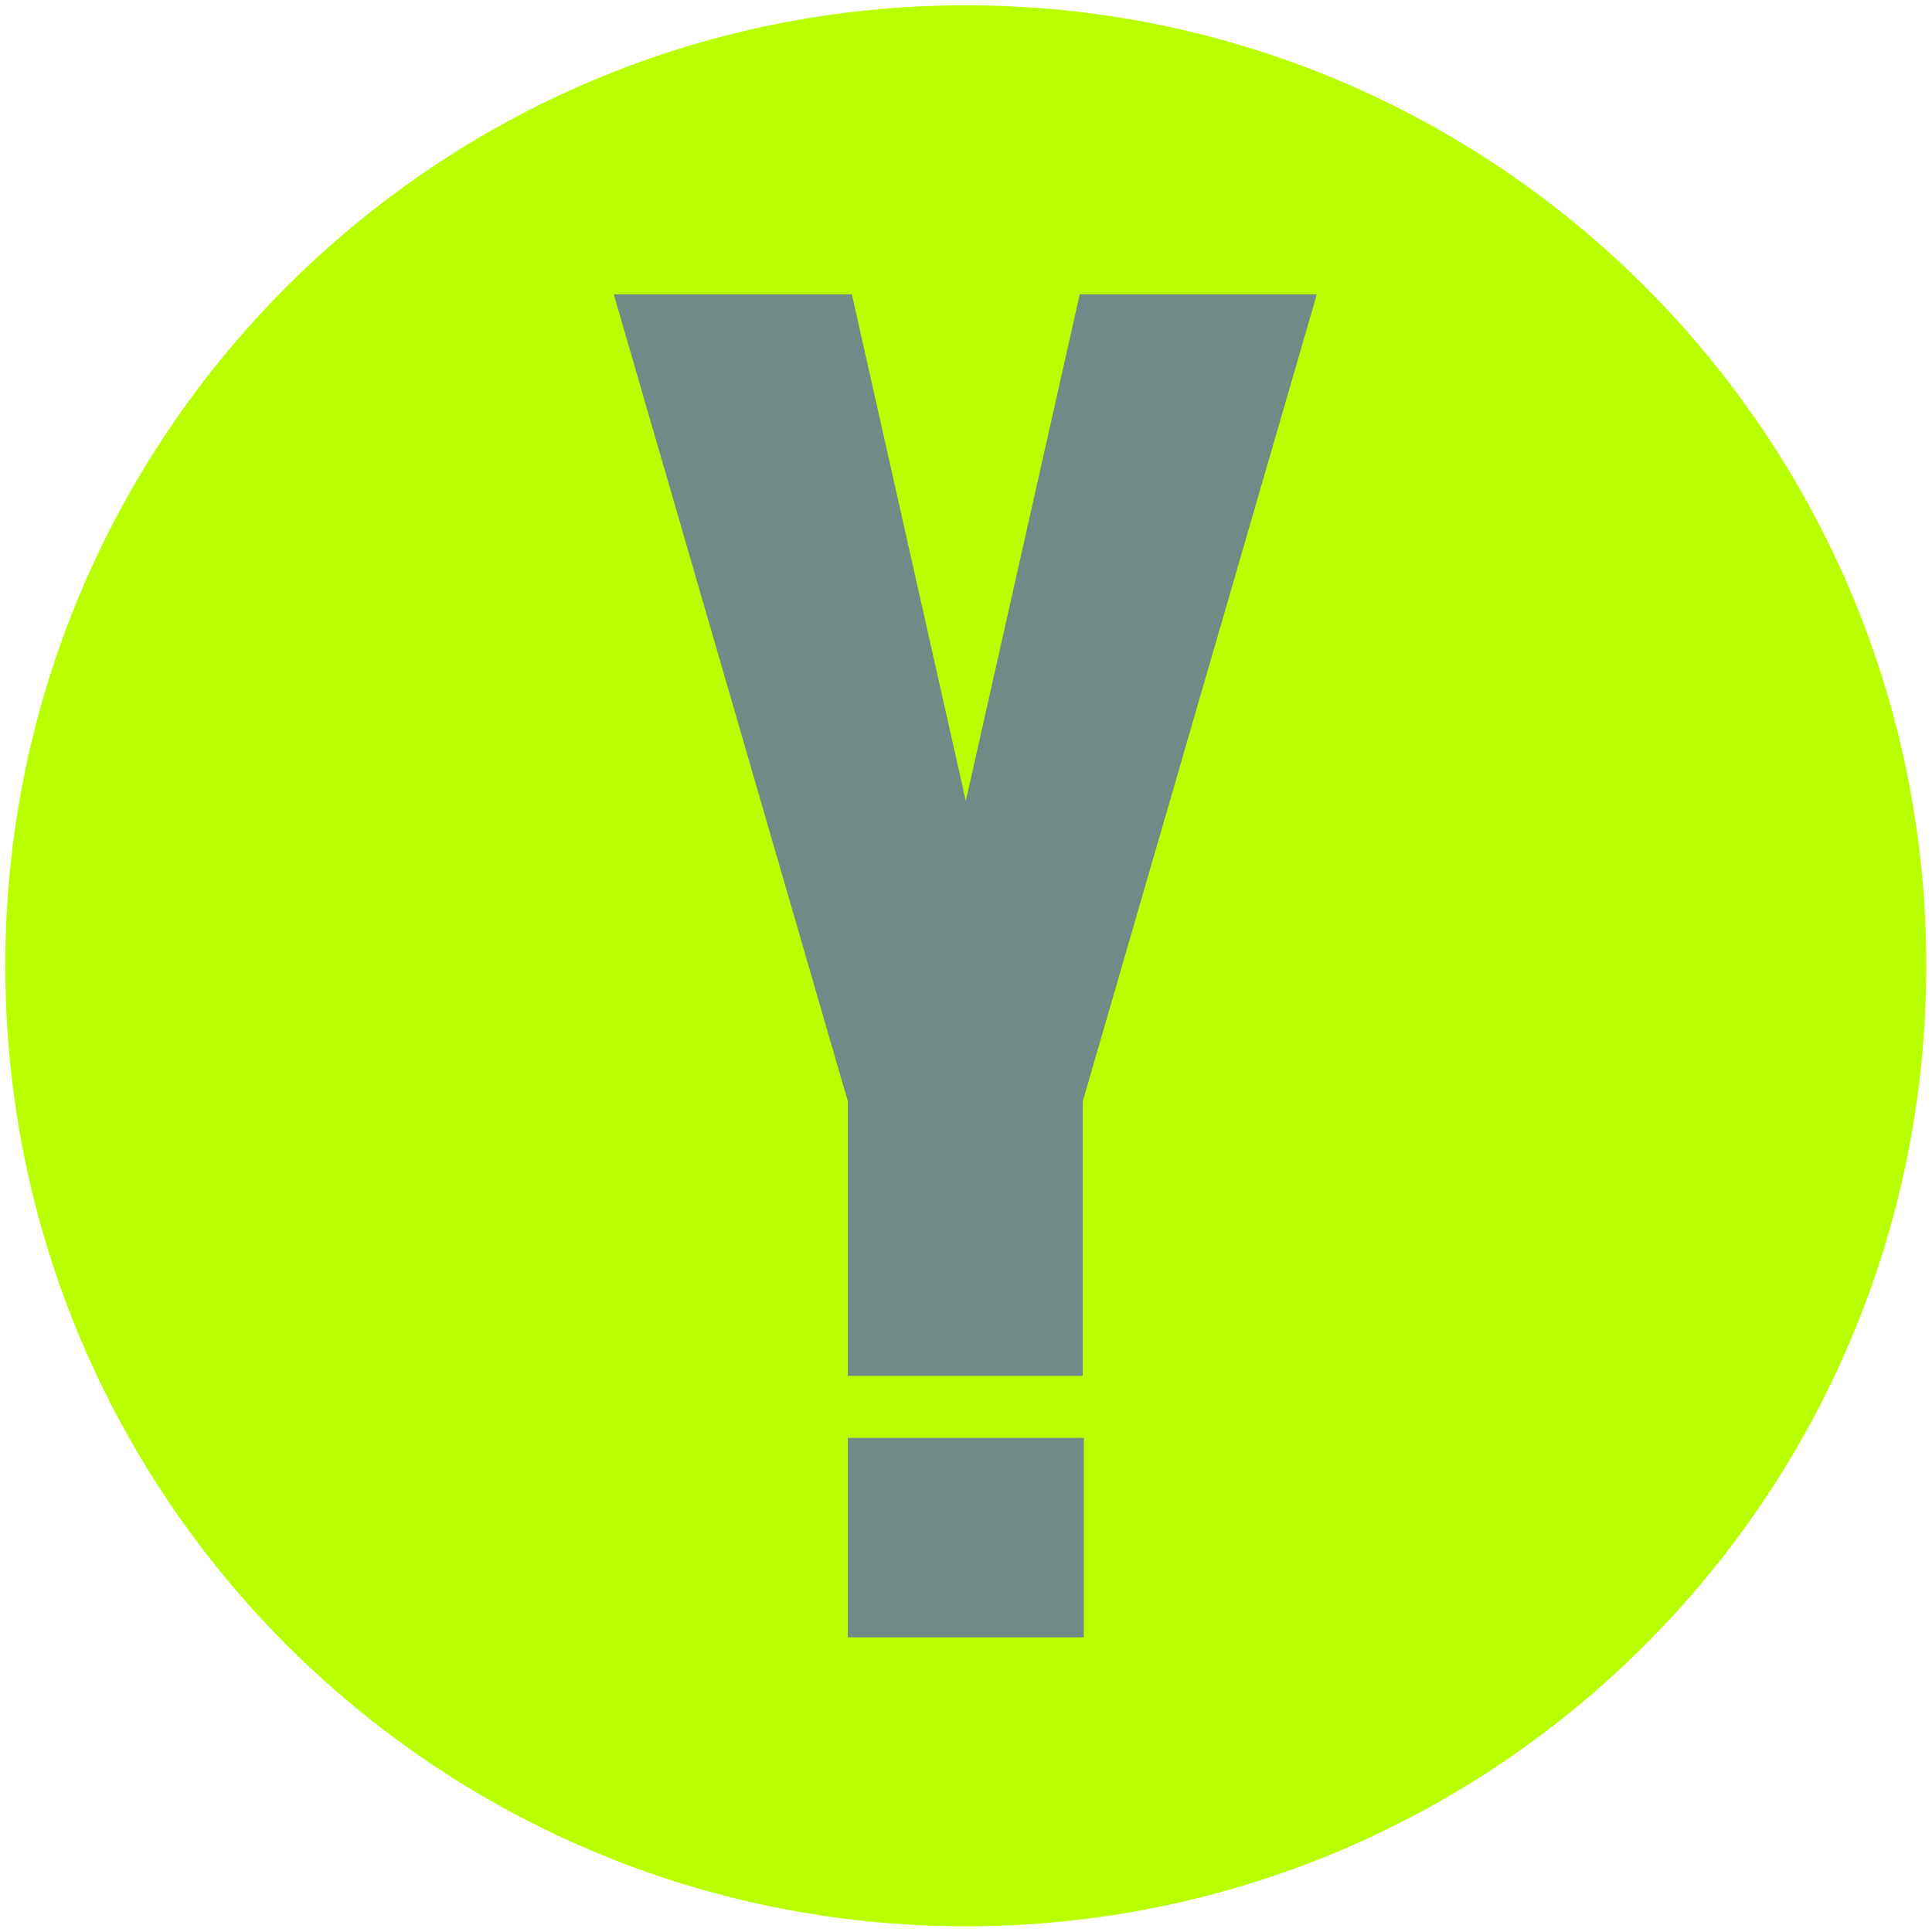
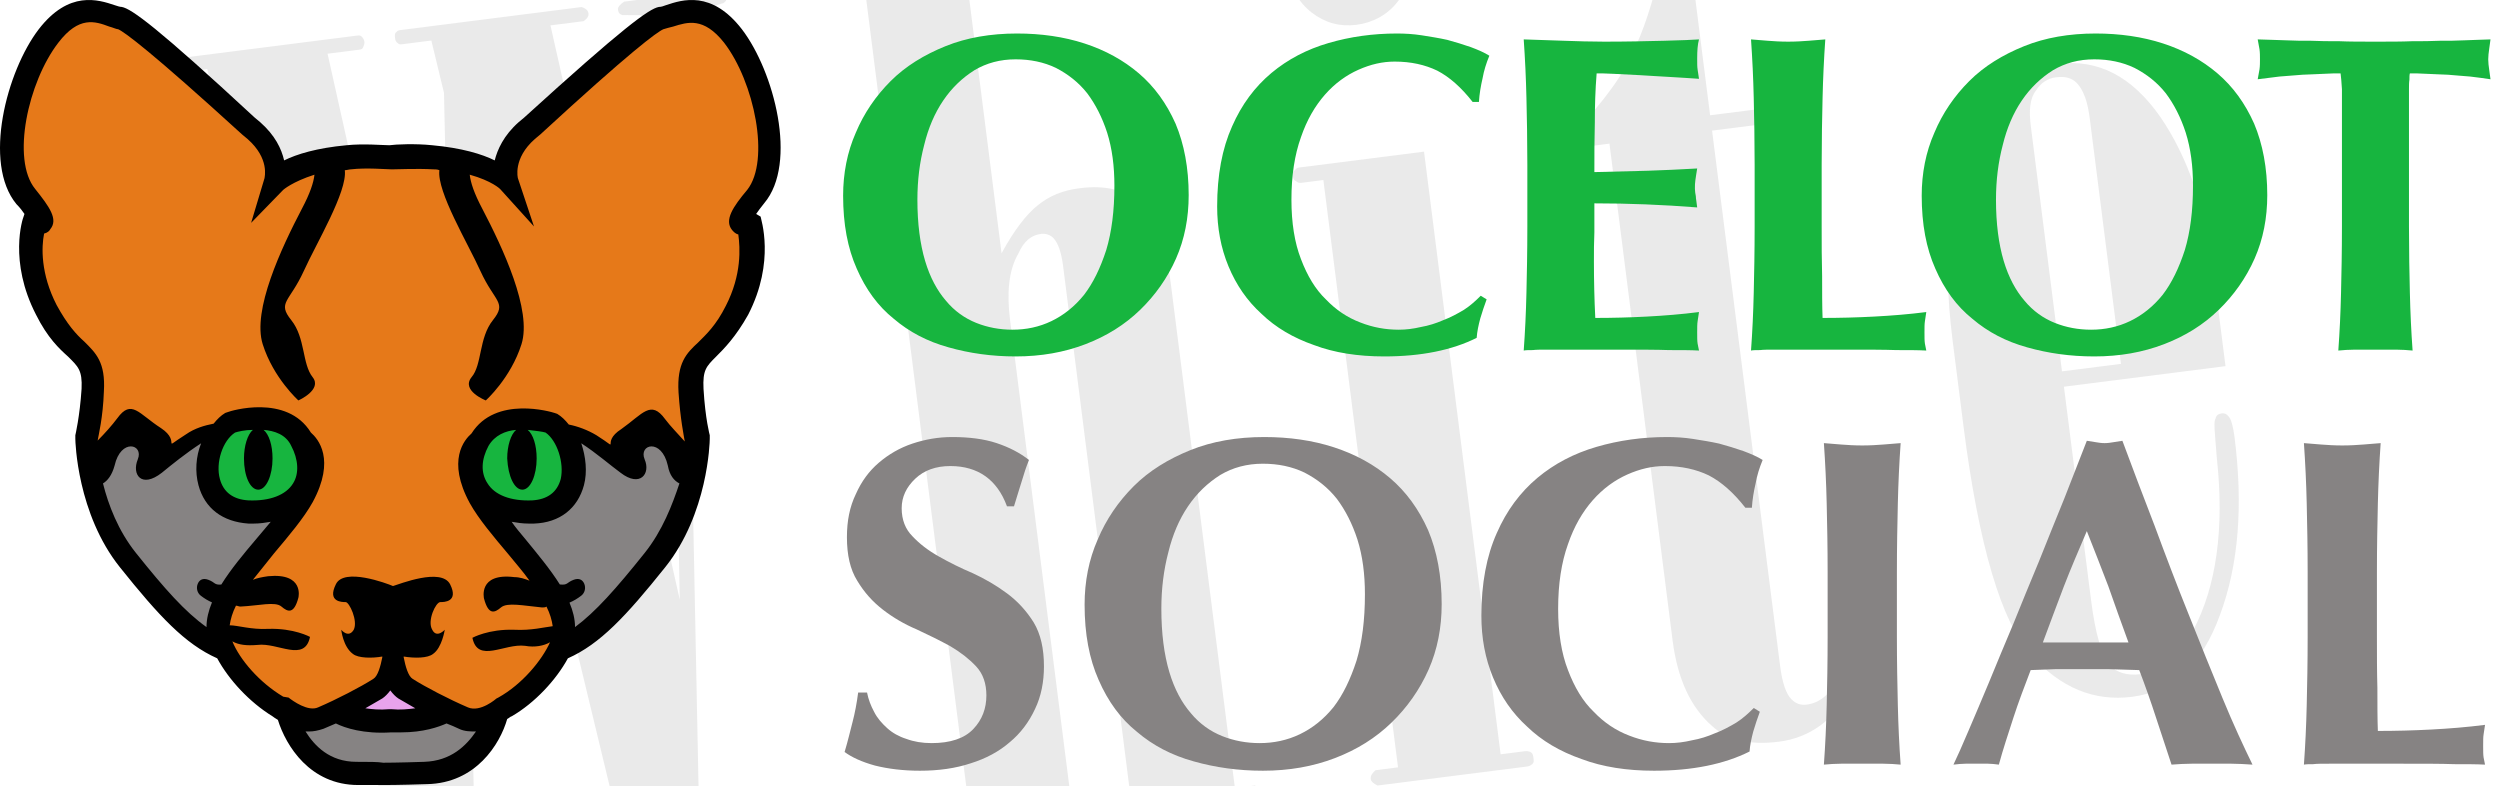
- <svg xmlns="http://www.w3.org/2000/svg" width="100%" height="100%" viewBox="0 0 260 260" version="1.1" xml:space="preserve" style="fill-rule:evenodd;clip-rule:evenodd;stroke-linejoin:round;stroke-miterlimit:2;">
-   <g transform="matrix(1.36926,0,0,1.36926,-11.7457,-11.7457)">
-     <circle cx="103.5" cy="103.5" r="94.4" style="fill:rgb(184,255,0);" />
+ <svg xmlns="http://www.w3.org/2000/svg" width="100%" height="100%" viewBox="0 0 828 260" version="1.1" xml:space="preserve" style="fill-rule:evenodd;clip-rule:evenodd;stroke-linejoin:round;stroke-miterlimit:2;">
+   <g transform="matrix(20.1687,-2.56346,1.16905,9.19781,-4871.51,-1187.23)">
+     <g transform="matrix(19.367,0,0,42.4673,232.904,227.313)">
+       <path d="M0.033,-0.722L0.01,-0.722C0.006,-0.724 0.004,-0.726 0.004,-0.728C0.004,-0.73 0.006,-0.732 0.01,-0.734L0.161,-0.734C0.163,-0.734 0.164,-0.734 0.165,-0.733C0.166,-0.732 0.167,-0.73 0.167,-0.728C0.167,-0.726 0.166,-0.725 0.165,-0.723C0.164,-0.722 0.163,-0.722 0.161,-0.722L0.135,-0.722L0.181,-0.229L0.228,-0.677L0.223,-0.722L0.199,-0.722C0.197,-0.722 0.196,-0.722 0.195,-0.723C0.193,-0.725 0.193,-0.726 0.193,-0.728C0.193,-0.73 0.193,-0.732 0.195,-0.733C0.196,-0.734 0.197,-0.734 0.199,-0.734L0.352,-0.734C0.356,-0.732 0.357,-0.73 0.357,-0.728C0.357,-0.726 0.356,-0.724 0.352,-0.722L0.324,-0.722L0.371,-0.229L0.418,-0.667C0.419,-0.671 0.419,-0.676 0.419,-0.68C0.419,-0.691 0.417,-0.7 0.414,-0.707C0.411,-0.714 0.406,-0.718 0.4,-0.721L0.385,-0.723C0.383,-0.724 0.382,-0.725 0.382,-0.728C0.382,-0.73 0.384,-0.732 0.388,-0.734L0.469,-0.734C0.472,-0.732 0.474,-0.73 0.474,-0.728C0.474,-0.726 0.474,-0.725 0.473,-0.724C0.472,-0.723 0.471,-0.722 0.469,-0.722C0.46,-0.721 0.453,-0.716 0.446,-0.707C0.437,-0.695 0.432,-0.68 0.43,-0.662L0.365,-0.054C0.361,-0.025 0.359,-0.009 0.356,-0.004C0.354,-0.001 0.351,-0 0.347,-0L0.312,-0C0.307,-0 0.303,-0.002 0.301,-0.006L0.295,-0.06L0.233,-0.62L0.175,-0.054C0.172,-0.023 0.169,-0.007 0.168,-0.005C0.166,-0.002 0.162,-0 0.156,-0L0.121,-0C0.117,-0 0.114,-0.001 0.112,-0.004C0.111,-0.006 0.109,-0.021 0.106,-0.048L0.033,-0.722Z" style="fill:rgb(204,204,204);fill-opacity:0.4;fill-rule:nonzero;" />
+     </g>
+     <g transform="matrix(19.367,0,0,42.4673,243.638,227.313)">
+       <path d="M0.122,-0.734L0.122,-0.484C0.135,-0.502 0.147,-0.514 0.157,-0.52C0.168,-0.527 0.18,-0.53 0.194,-0.53C0.216,-0.53 0.231,-0.524 0.24,-0.513C0.253,-0.497 0.26,-0.473 0.26,-0.441L0.26,-0.013L0.277,-0.013C0.281,-0.01 0.282,-0.008 0.282,-0.006C0.282,-0.004 0.281,-0.002 0.277,-0L0.161,-0C0.158,-0.002 0.157,-0.004 0.157,-0.006C0.157,-0.009 0.158,-0.011 0.161,-0.013L0.172,-0.013L0.172,-0.467C0.172,-0.479 0.17,-0.487 0.167,-0.491C0.165,-0.494 0.161,-0.496 0.157,-0.496C0.149,-0.496 0.142,-0.492 0.136,-0.482C0.126,-0.469 0.122,-0.45 0.122,-0.427L0.122,-0.013L0.135,-0.013C0.138,-0.01 0.14,-0.008 0.14,-0.006C0.14,-0.004 0.138,-0.002 0.135,-0L0.014,-0L0.012,-0.001L0.01,-0.006C0.01,-0.009 0.012,-0.011 0.014,-0.013L0.036,-0.013L0.036,-0.722L0.014,-0.722C0.011,-0.724 0.009,-0.726 0.009,-0.728C0.009,-0.73 0.011,-0.732 0.014,-0.734L0.122,-0.734Z" style="fill:rgb(204,204,204);fill-opacity:0.4;fill-rule:nonzero;" />
+     </g>
+     <g transform="matrix(19.367,0,0,42.4673,250.732,227.313)">
+       <path d="M0.025,-0.689C0.025,-0.703 0.03,-0.715 0.04,-0.725C0.05,-0.735 0.062,-0.74 0.076,-0.74C0.09,-0.74 0.103,-0.735 0.113,-0.725C0.123,-0.715 0.128,-0.703 0.128,-0.689C0.128,-0.675 0.123,-0.662 0.113,-0.652C0.103,-0.642 0.09,-0.637 0.076,-0.637C0.062,-0.637 0.05,-0.642 0.04,-0.652C0.03,-0.662 0.025,-0.675 0.025,-0.689ZM0.032,-0.511L0.013,-0.511C0.011,-0.511 0.01,-0.512 0.009,-0.513C0.007,-0.514 0.007,-0.516 0.007,-0.518C0.007,-0.52 0.007,-0.521 0.009,-0.522C0.01,-0.523 0.011,-0.524 0.013,-0.524L0.119,-0.524L0.119,-0.013L0.14,-0.013C0.142,-0.013 0.144,-0.012 0.145,-0.011C0.146,-0.01 0.146,-0.008 0.146,-0.006C0.146,-0.004 0.146,-0.003 0.145,-0.002C0.144,-0.001 0.142,-0 0.14,-0L0.013,-0C0.01,-0.002 0.008,-0.004 0.008,-0.006C0.008,-0.009 0.01,-0.011 0.013,-0.013L0.032,-0.013L0.032,-0.511Z" style="fill:rgb(204,204,204);fill-opacity:0.4;fill-rule:nonzero;" />
+     </g>
+     <g transform="matrix(19.367,0,0,42.4673,255.217,227.313)">
+       <path d="M0.043,-0.511L0.021,-0.511C0.018,-0.511 0.015,-0.512 0.014,-0.513C0.012,-0.514 0.011,-0.516 0.011,-0.518C0.011,-0.52 0.013,-0.523 0.016,-0.525C0.043,-0.547 0.063,-0.568 0.075,-0.589C0.088,-0.61 0.098,-0.634 0.108,-0.662C0.115,-0.682 0.118,-0.696 0.119,-0.704L0.12,-0.727C0.121,-0.728 0.122,-0.729 0.124,-0.729C0.126,-0.729 0.128,-0.729 0.129,-0.728C0.13,-0.727 0.13,-0.725 0.13,-0.724L0.13,-0.524L0.203,-0.524C0.206,-0.524 0.208,-0.523 0.209,-0.522C0.211,-0.521 0.211,-0.519 0.211,-0.518C0.211,-0.516 0.211,-0.514 0.209,-0.513C0.208,-0.512 0.206,-0.511 0.203,-0.511L0.13,-0.511L0.13,-0.057C0.13,-0.043 0.132,-0.033 0.136,-0.028C0.139,-0.024 0.143,-0.022 0.148,-0.022C0.159,-0.022 0.169,-0.028 0.177,-0.041C0.19,-0.06 0.196,-0.089 0.196,-0.128L0.196,-0.199C0.196,-0.204 0.197,-0.207 0.199,-0.21C0.201,-0.212 0.202,-0.212 0.204,-0.212C0.206,-0.212 0.208,-0.212 0.209,-0.21C0.211,-0.207 0.212,-0.204 0.212,-0.199L0.212,-0.145C0.212,-0.09 0.203,-0.051 0.186,-0.028C0.168,-0.006 0.147,0.006 0.121,0.006C0.096,0.006 0.078,-0.001 0.067,-0.014C0.051,-0.032 0.043,-0.057 0.043,-0.09L0.043,-0.511Z" style="fill:rgb(204,204,204);fill-opacity:0.4;fill-rule:nonzero;" />
+     </g>
+     <g transform="matrix(19.367,0,0,42.4673,260.939,227.313)">
+       <path d="M0.101,-0.26L0.101,-0.079C0.101,-0.05 0.104,-0.032 0.11,-0.022C0.115,-0.016 0.123,-0.012 0.134,-0.012C0.153,-0.012 0.169,-0.022 0.183,-0.043C0.207,-0.077 0.22,-0.125 0.221,-0.184C0.222,-0.204 0.222,-0.215 0.224,-0.217C0.225,-0.22 0.227,-0.221 0.23,-0.221C0.232,-0.221 0.234,-0.22 0.235,-0.218C0.237,-0.216 0.238,-0.209 0.238,-0.2C0.238,-0.142 0.228,-0.093 0.207,-0.053C0.187,-0.014 0.16,0.006 0.125,0.006C0.093,0.006 0.066,-0.009 0.045,-0.04C0.024,-0.07 0.013,-0.136 0.013,-0.238L0.013,-0.31C0.013,-0.387 0.028,-0.446 0.056,-0.487C0.077,-0.515 0.101,-0.53 0.13,-0.53C0.165,-0.53 0.191,-0.511 0.21,-0.475C0.229,-0.438 0.238,-0.393 0.238,-0.34L0.238,-0.26L0.101,-0.26ZM0.151,-0.273L0.151,-0.481C0.151,-0.495 0.149,-0.505 0.144,-0.512C0.14,-0.517 0.135,-0.519 0.127,-0.519C0.12,-0.519 0.114,-0.516 0.109,-0.51C0.103,-0.504 0.101,-0.494 0.101,-0.481L0.101,-0.273L0.151,-0.273Z" style="fill:rgb(204,204,204);fill-opacity:0.4;fill-rule:nonzero;" />
+     </g>
+   </g>
+   <g transform="matrix(2.95533,0,0,2.95533,-18.4944,-17.8011)">
+     <path d="M50.078,80.683C50.078,83.106 55.132,85.274 56.169,85.541C57.205,85.809 56.888,86.99 59.656,86.414C62.423,85.837 65.412,83.181 68.261,79.517C71.11,75.853 69.025,73.224 66.9,70.435C64.775,67.646 60.169,64.412 59.656,58.155C59.252,53.234 63.3,53.047 64.996,52.876C66.693,52.705 69.497,54.85 70.654,54.602C71.76,54.366 76.418,58.834 76.929,57.234C76.642,55.298 77.838,54.264 79.448,54.2C81.057,54.136 81.623,56.773 82.356,58.155C83.259,59.861 83.998,58.66 84.146,57.229C84.538,53.415 83.26,49.493 83.911,46.972C84.277,45.555 85.282,45.386 86.792,43.731C90.77,39.372 90.818,32.915 89.923,29.827C90.954,28.574 92.317,28.571 92.521,21.538C92.726,14.505 87.451,8.531 86.038,7.721C84.624,6.91 80.605,7.633 79.555,8.51C78.506,9.387 66.486,19.391 64.996,21.1C63.507,22.81 62.752,23.616 63.556,27.206C60.728,24.559 56.073,22.692 50.078,23.64C44.083,22.692 39.427,24.559 36.6,27.206C37.403,23.616 36.649,22.81 35.159,21.1C33.669,19.391 21.65,9.387 20.6,8.51C19.551,7.633 15.532,6.91 14.118,7.721C12.704,8.531 7.43,14.505 7.634,21.538C7.838,28.571 9.201,28.574 10.233,29.827C9.337,32.915 9.385,39.372 13.363,43.731C14.874,45.386 15.878,45.555 16.245,46.972C16.896,49.493 15.617,53.415 16.01,57.229C16.157,58.66 16.896,59.861 17.8,58.155C18.532,56.773 19.099,54.136 20.708,54.2C22.317,54.264 23.514,55.298 23.227,57.234C23.737,58.834 28.396,54.366 29.502,54.602C30.659,54.85 33.462,52.705 35.159,52.876C36.856,53.047 40.904,53.234 40.5,58.155C39.987,64.412 35.381,67.646 33.256,70.435C31.13,73.224 29.046,75.853 31.894,79.517C34.743,83.181 37.732,85.837 40.5,86.414C43.268,86.99 42.951,85.809 43.987,85.541C45.023,85.274 50.078,83.106 50.078,80.683C50.078,78.259 50.078,78.259 50.078,80.683Z" style="fill:rgb(230,121,25);" />
+     <path d="M50,86.57C52.004,86.57 56.013,85.541 56.013,85.541C57.049,85.809 56.732,86.99 59.5,86.414C59.5,86.414 60.917,86.187 61.043,87.1C61.17,88.013 60.255,90.034 57.757,91.5C55.258,92.966 52.642,92.872 50,92.901C47.358,92.872 44.742,92.966 42.243,91.5C39.745,90.034 38.83,88.013 38.957,87.1C39.083,86.187 40.5,86.414 40.5,86.414C43.268,86.99 42.951,85.809 43.987,85.541C43.987,85.541 47.996,86.57 50,86.57Z" style="fill:rgb(134,131,131);" />
+     <path d="M43.987,85.541C45.023,85.274 50.078,83.106 50.078,80.683C50.078,78.259 50.078,78.259 50.078,80.683C50.078,83.106 55.132,85.274 56.169,85.541" style="fill:rgb(214,183,14);" />
+     <g transform="matrix(-1,0,0,1,100.127,0)">
+       <path d="M68.261,79.517C71.11,75.853 69.025,73.224 66.9,70.435C64.775,67.646 60.169,64.412 59.656,58.155C59.252,53.234 63.3,53.047 64.996,52.876C66.693,52.705 69.497,54.85 70.654,54.602C71.76,54.366 76.418,58.834 76.929,57.234C76.642,55.298 77.838,54.264 79.448,54.2C81.057,54.136 81.653,56.677 82.356,58.155C84.324,62.293 81.847,65.747 79.773,68.892C77.424,72.452 68.261,79.517 68.261,79.517Z" style="fill:rgb(134,131,131);" />
+     </g>
+     <path d="M68.261,79.517C71.11,75.853 69.025,73.224 66.9,70.435C64.775,67.646 60.169,64.412 59.656,58.155C59.252,53.234 63.3,53.047 64.996,52.876C66.693,52.705 69.497,54.85 70.654,54.602C71.76,54.366 76.418,58.834 76.929,57.234C76.642,55.298 77.838,54.264 79.448,54.2C81.057,54.136 81.653,56.677 82.356,58.155C84.324,62.293 81.847,65.747 79.773,68.892C77.424,72.452 68.261,79.517 68.261,79.517Z" style="fill:rgb(134,131,131);" />
+     <path d="M43.987,85.541C45.023,85.274 50.078,83.106 50.078,80.683C50.078,78.259 50.078,78.259 50.078,80.683C50.078,83.106 55.132,85.274 56.169,85.541C56.169,85.541 52.03,86.57 50,86.57C47.996,86.57 43.987,85.541 43.987,85.541Z" style="fill:rgb(232,163,236);" />
    <g>
-       <g>
-         <path d="M138,37.5L115,116.8L115,143.8L91.9,143.8L91.9,116.8L68.9,37.5L92.3,37.5L103.5,87.3L114.7,37.5L138,37.5Z" style="fill:rgb(110,139,135);fill-rule:nonzero;" />
+       <g transform="matrix(-1,0,0,1,100.127,0)">
+         <path d="M60.195,60.954C59.927,60.092 59.738,59.163 59.656,58.155C59.252,53.234 63.3,53.047 64.996,52.876C66.693,52.705 69.497,54.85 70.654,54.602C70.654,54.602 69.967,56.613 70.404,58.155C70.842,59.696 70.041,63.351 65.402,63.351C60.762,63.351 60.195,60.954 60.195,60.954Z" style="fill:rgb(23,181,63);" />
      </g>
-       <g>
-         <rect x="91.9" y="149.9" width="23.2" height="19.6" style="fill:rgb(110,139,135);fill-rule:nonzero;" />
-       </g>
+       <path d="M60.195,60.954C59.927,60.092 59.738,59.163 59.656,58.155C59.252,53.234 63.3,53.047 64.996,52.876C66.693,52.705 69.497,54.85 70.654,54.602C70.654,54.602 69.967,56.613 70.404,58.155C70.842,59.696 70.041,63.351 65.402,63.351C60.762,63.351 60.195,60.954 60.195,60.954Z" style="fill:rgb(23,181,63);" />
+     </g>
+   </g>
+   <g transform="matrix(2.95533,0,0,2.95533,-92.3776,-41.0148)">
+     <path d="M114.4,17.155C111,12.755 107.7,13.855 105.9,14.455C105.6,14.555 105.4,14.655 105.1,14.655C104,14.855 101.1,16.955 90,27.055L89.4,27.555C87.7,29.055 87,30.655 86.7,31.855C85.3,31.155 83,30.455 79.7,30.155C77.8,29.955 75.6,30.055 74.9,30.155C74.2,30.155 72,29.955 70.1,30.155C66.8,30.455 64.5,31.155 63.1,31.855C62.8,30.555 62.1,29.055 60.4,27.555L59.8,27.055C48.9,16.955 46,14.855 44.9,14.655C44.7,14.655 44.4,14.555 44.1,14.455C42.3,13.855 39,12.755 35.6,17.155C32,21.855 29.3,32.155 33.1,36.755C33.5,37.155 33.8,37.555 34,37.855L33.9,38.155C33.8,38.355 32.2,43.155 35.3,49.155C36.6,51.755 37.9,52.955 38.9,53.855C40,54.955 40.5,55.355 40.4,57.455C40.2,60.555 39.7,62.655 39.7,62.655L39.7,63.055C39.7,63.355 39.9,71.455 44.7,77.455C49.1,82.955 52,86.055 55.6,87.655C56.9,90.055 59.2,92.555 61.8,94.155C61.9,94.255 62.1,94.355 62.4,94.555C63.3,97.455 66,101.855 71.4,101.855L74.4,101.855C74.4,101.855 76.1,101.855 79.1,101.755C84.6,101.655 87.3,97.255 88.1,94.455C88.3,94.355 88.5,94.155 88.6,94.155C91.2,92.655 93.6,90.055 94.9,87.655C98.5,86.055 101.4,82.955 105.8,77.455C110.6,71.455 110.8,63.455 110.8,63.055L110.8,62.655C110.8,62.655 110.3,60.855 110.1,57.455C110,55.355 110.4,54.955 111.5,53.855C112.4,52.955 113.7,51.655 115.1,49.155C118.2,43.155 116.5,38.355 116.5,38.155L116,37.855C116.2,37.555 116.5,37.155 116.9,36.655C120.7,32.155 118,21.855 114.4,17.155ZM78.8,99.255C75.9,99.355 74.2,99.355 74.2,99.355C73.6,99.255 72.6,99.255 71.2,99.255C68.2,99.255 66.5,97.455 65.5,95.855L65.9,95.855C66.4,95.855 66.9,95.755 67.5,95.555C68,95.355 68.4,95.155 68.9,94.955C69.9,95.455 72,96.155 75.1,95.955L76.2,95.955C78.7,95.955 80.4,95.355 81.3,94.955C81.8,95.155 82.3,95.355 82.7,95.555C83.3,95.855 84,95.855 84.6,95.855C83.5,97.455 81.8,99.155 78.8,99.255ZM75,91.255C75.3,91.655 75.6,91.955 75.9,92.155C76.4,92.455 77.1,92.855 77.8,93.255C77,93.355 76.1,93.455 75.1,93.355L74.9,93.355C73.8,93.455 72.9,93.355 72.2,93.255C72.9,92.855 73.6,92.455 74.1,92.155C74.4,91.955 74.7,91.655 75,91.255ZM115,35.155C113.4,37.055 112.4,38.555 113.3,39.655C113.4,39.755 113.6,40.055 114,40.155C114.2,41.655 114.4,44.655 112.6,48.155C111.5,50.355 110.4,51.355 109.5,52.255C108.2,53.455 107.1,54.555 107.3,57.855C107.5,60.855 107.9,62.755 108,63.355C107.2,62.455 106.4,61.655 105.8,60.855C104.2,58.655 103.3,60.255 100.9,61.955C98.4,63.555 101.1,64.555 98.1,62.655C97.1,62.055 96,61.655 95,61.455C94.6,60.955 94.2,60.555 93.7,60.255L93.4,60.155C93.1,60.055 86.8,58.155 84.1,62.455C83.3,63.155 81.3,65.455 83.9,70.255C84.9,72.055 86.6,74.055 88.2,75.955C89,76.955 89.9,77.955 90.6,78.955C90.1,78.755 89.5,78.555 88.9,78.555C84.8,78.055 85.5,80.955 85.5,80.955C86,82.855 86.7,82.555 87.4,81.955C88.1,81.355 89.9,81.755 92,81.955C92.2,81.955 92.4,81.955 92.5,81.855C92.9,82.655 93.1,83.355 93.2,84.055C92.3,84.155 90.8,84.555 88.9,84.455C86,84.355 84.2,85.355 84.2,85.355C84.8,88.255 87.8,85.955 90.1,86.255C91.2,86.455 92.2,86.255 92.9,85.855C92,87.855 89.8,90.555 87.1,92.055L86.9,92.155C86.9,92.155 85.1,93.755 83.7,93.155C81.6,92.255 78.9,90.855 77.5,89.955C77,89.655 76.7,88.555 76.5,87.555L76.5,87.455C77.7,87.655 79.2,87.655 79.8,87.155C80.8,86.455 81.1,84.455 81.1,84.455C81.1,84.455 80.2,85.455 79.7,84.455C79.1,83.455 80.1,81.355 80.6,81.355C81,81.355 82.7,81.355 81.7,79.355C80.7,77.455 76,79.355 75.3,79.555C74.6,79.255 69.8,77.455 68.9,79.355C67.9,81.355 69.6,81.355 70,81.355C70.4,81.355 71.4,83.455 70.9,84.455C70.3,85.455 69.5,84.455 69.5,84.455C69.5,84.455 69.7,86.355 70.8,87.155C71.4,87.655 73,87.655 74.1,87.455L74.1,87.555C73.9,88.555 73.6,89.655 73.1,89.955C71.7,90.855 69,92.255 66.9,93.155C65.8,93.655 64.1,92.455 63.6,92.055L63,91.955C60.3,90.355 58.1,87.755 57.3,85.755C58,86.155 58.9,86.255 60.1,86.155C62.4,85.855 65.4,88.155 66,85.255C66,85.255 64.2,84.255 61.3,84.355C59.4,84.455 57.9,83.955 57,83.955C57.1,83.255 57.3,82.555 57.7,81.755C57.9,81.755 58,81.855 58.2,81.855C60.3,81.755 62.1,81.255 62.8,81.855C63.5,82.455 64.2,82.755 64.7,80.855C64.7,80.855 65.4,78.055 61.3,78.455C60.6,78.555 60.1,78.655 59.6,78.855C60.4,77.855 61.2,76.855 62,75.855C63.6,73.955 65.3,71.955 66.3,70.155C68.9,65.355 66.9,63.055 66.1,62.355C63.4,57.955 57,59.955 56.8,60.055L56.5,60.155C56,60.455 55.6,60.855 55.2,61.355C54.2,61.555 53.1,61.855 52.1,62.555C49.1,64.455 51.7,63.455 49.3,61.855C46.8,60.255 46,58.555 44.4,60.755C43.8,61.555 43,62.455 42.2,63.255C42.3,62.655 42.8,60.655 42.9,57.755C43.1,54.455 42,53.455 40.7,52.155C39.8,51.355 38.8,50.255 37.6,48.055C35.8,44.555 35.9,41.555 36.2,40.055C36.6,39.955 36.8,39.755 36.9,39.555C37.8,38.455 36.8,37.055 35.2,35.055C32.5,31.755 34.4,23.055 37.8,18.655C40.1,15.655 41.9,16.255 43.5,16.855C43.9,16.955 44.3,17.155 44.5,17.155C45.2,17.455 48.2,19.655 58.4,28.955L59,29.455C61.5,31.655 60.9,33.755 60.9,33.855L59.4,38.855L63,35.155C63,35.155 64,34.255 66.5,33.455C66.4,34.355 66,35.555 65.1,37.255C62.8,41.655 59.5,48.655 60.7,52.455C61.9,56.255 64.7,58.755 64.7,58.755C64.7,58.755 67.4,57.555 66.3,56.155C65.1,54.655 65.5,51.755 63.9,49.755C62.3,47.755 63.7,47.755 65.3,44.255C66.7,41.155 70.2,35.355 69.9,32.955C70.1,32.955 70.4,32.855 70.6,32.855C72.3,32.655 74.6,32.855 75.1,32.855L75.3,32.855C75.8,32.855 78,32.755 79.8,32.855C80,32.855 80.3,32.855 80.5,32.955C80.2,35.355 83.7,41.155 85.1,44.255C86.7,47.755 88.1,47.755 86.5,49.755C84.9,51.755 85.3,54.755 84.1,56.155C82.9,57.655 85.7,58.755 85.7,58.755C85.7,58.755 88.5,56.255 89.7,52.455C90.9,48.655 87.6,41.655 85.3,37.255C84.4,35.555 84,34.355 83.9,33.455C86.4,34.155 87.3,35.055 87.3,35.055L91.1,39.255L89.3,33.855C89.3,33.855 88.7,31.655 91.2,29.455L91.8,28.955C101.9,19.655 104.9,17.455 105.6,17.155C105.9,17.055 106.3,16.955 106.7,16.855C108.3,16.355 110.1,15.755 112.4,18.655C115.8,23.055 117.6,31.855 115,35.155ZM56.06,79.387C55.244,79.454 55.398,79.149 54.605,78.853C54.046,78.644 53.628,78.813 53.425,79.29C53.232,79.741 53.334,80.31 53.76,80.637C54.172,80.954 54.58,81.199 55.014,81.387C54.626,82.321 54.4,83.246 54.4,84.155C52,82.455 49.7,79.855 46.5,75.855C44.5,73.355 43.4,70.455 42.8,68.055C43.3,67.755 43.8,67.155 44.1,66.055C44.8,62.955 47.4,63.655 46.7,65.355C46,67.055 47.1,68.655 49.4,66.855C50.5,65.955 52.1,64.655 53.8,63.555C53.2,65.055 53.1,66.755 53.5,68.255C54.2,70.855 56.2,72.355 59.1,72.555L59.7,72.555C60.4,72.555 61,72.455 61.6,72.355C61.1,72.955 60.6,73.555 60,74.255C58.559,75.953 57.119,77.677 56.06,79.387ZM95.08,81.413C95.537,81.222 95.964,80.969 96.396,80.637C96.822,80.31 96.923,79.741 96.731,79.29C96.527,78.813 96.11,78.644 95.55,78.853C94.727,79.161 94.925,79.477 93.998,79.378C92.926,77.671 91.487,75.95 90.1,74.255C89.6,73.655 89,72.955 88.6,72.355C89.2,72.455 89.8,72.555 90.5,72.555L91.1,72.555C94,72.455 96,70.855 96.7,68.255C97.1,66.755 96.9,65.055 96.4,63.555C98.1,64.655 99.7,66.055 100.8,66.855C103,68.555 104.2,66.955 103.5,65.355C102.8,63.655 105.4,62.955 106.1,66.055C106.3,67.155 106.8,67.755 107.4,68.055C106.6,70.455 105.5,73.355 103.5,75.855C100.3,79.855 98,82.455 95.7,84.155C95.7,83.254 95.47,82.338 95.08,81.413ZM89.8,68.755C90.7,68.755 91.4,67.155 91.4,65.255C91.4,63.755 91,62.555 90.4,62.055C91.3,62.155 92.1,62.255 92.4,62.355C93.7,63.255 94.5,65.755 94.1,67.555C93.7,69.055 92.6,69.855 90.9,69.955C88.5,70.055 86.7,69.355 85.9,68.055C85.1,66.855 85.2,65.355 86,63.855C86.7,62.655 87.9,62.155 89.1,62.055C88.5,62.555 88.1,63.855 88.1,65.255C88.2,67.255 88.9,68.755 89.8,68.755ZM60.2,68.755C61.1,68.755 61.8,67.155 61.8,65.255C61.8,63.755 61.4,62.555 60.8,62.055C62,62.155 63.3,62.555 63.9,63.855C64.7,65.355 64.8,66.955 64.1,68.055C63.3,69.355 61.5,70.055 59.1,69.955C57.4,69.855 56.3,69.055 55.9,67.555C55.4,65.755 56.2,63.255 57.6,62.355C57.9,62.255 58.7,62.055 59.6,62.055C59,62.555 58.6,63.855 58.6,65.255C58.6,67.255 59.3,68.755 60.2,68.755Z" style="fill-rule:nonzero;" />
+   </g>
+   <g transform="matrix(2.02739,-9.13054e-18,-3.88347e-18,2.06058,125.785,-110.531)">
+     <g transform="matrix(76.453,0,0,75.2214,73.1023,176.391)">
+       <path d="M0.384,-0.55C0.363,-0.607 0.322,-0.636 0.263,-0.636C0.232,-0.636 0.207,-0.627 0.188,-0.609C0.169,-0.591 0.159,-0.57 0.159,-0.546C0.159,-0.521 0.167,-0.501 0.182,-0.486C0.197,-0.47 0.215,-0.456 0.238,-0.443C0.261,-0.43 0.285,-0.418 0.311,-0.407C0.337,-0.395 0.361,-0.381 0.384,-0.364C0.407,-0.347 0.426,-0.326 0.441,-0.302C0.456,-0.277 0.463,-0.246 0.463,-0.208C0.463,-0.175 0.457,-0.144 0.444,-0.117C0.431,-0.089 0.413,-0.065 0.39,-0.046C0.367,-0.026 0.339,-0.011 0.307,-0.001C0.274,0.01 0.238,0.015 0.198,0.015C0.162,0.015 0.13,0.011 0.102,0.004C0.073,-0.004 0.052,-0.014 0.037,-0.025C0.044,-0.048 0.049,-0.07 0.054,-0.089C0.059,-0.108 0.063,-0.129 0.066,-0.152L0.085,-0.152C0.088,-0.137 0.093,-0.124 0.1,-0.111C0.107,-0.097 0.117,-0.086 0.128,-0.076C0.139,-0.066 0.153,-0.058 0.169,-0.053C0.185,-0.047 0.203,-0.044 0.223,-0.044C0.263,-0.044 0.293,-0.054 0.312,-0.074C0.331,-0.094 0.34,-0.118 0.34,-0.146C0.34,-0.171 0.333,-0.192 0.318,-0.208C0.303,-0.224 0.285,-0.238 0.263,-0.251C0.241,-0.263 0.217,-0.275 0.191,-0.287C0.165,-0.298 0.141,-0.312 0.119,-0.329C0.097,-0.346 0.079,-0.366 0.064,-0.391C0.049,-0.415 0.042,-0.446 0.042,-0.484C0.042,-0.519 0.048,-0.549 0.061,-0.576C0.073,-0.603 0.089,-0.625 0.11,-0.643C0.131,-0.661 0.155,-0.675 0.182,-0.684C0.209,-0.693 0.237,-0.698 0.267,-0.698C0.303,-0.698 0.335,-0.694 0.362,-0.685C0.389,-0.676 0.412,-0.664 0.431,-0.649C0.425,-0.634 0.42,-0.619 0.416,-0.605C0.411,-0.59 0.406,-0.572 0.399,-0.55L0.384,-0.55Z" style="fill:rgb(134,131,131);fill-rule:nonzero;" />
+     </g>
+     <g transform="matrix(76.453,0,0,75.2214,112.464,176.391)">
+       <path d="M0.634,-0.362C0.634,-0.405 0.629,-0.444 0.618,-0.479C0.607,-0.513 0.592,-0.542 0.574,-0.566C0.555,-0.59 0.532,-0.608 0.505,-0.622C0.478,-0.635 0.448,-0.641 0.416,-0.641C0.382,-0.641 0.352,-0.633 0.325,-0.617C0.298,-0.6 0.275,-0.578 0.256,-0.55C0.237,-0.522 0.223,-0.489 0.214,-0.452C0.204,-0.414 0.199,-0.374 0.199,-0.331C0.199,-0.278 0.205,-0.233 0.216,-0.196C0.227,-0.159 0.243,-0.13 0.262,-0.108C0.281,-0.085 0.304,-0.069 0.329,-0.059C0.354,-0.049 0.381,-0.044 0.409,-0.044C0.439,-0.044 0.468,-0.05 0.495,-0.063C0.522,-0.076 0.546,-0.095 0.567,-0.121C0.587,-0.147 0.603,-0.18 0.616,-0.22C0.628,-0.26 0.634,-0.307 0.634,-0.362ZM0.035,-0.34C0.035,-0.389 0.044,-0.436 0.063,-0.479C0.081,-0.522 0.107,-0.56 0.14,-0.593C0.173,-0.626 0.214,-0.651 0.261,-0.67C0.308,-0.689 0.361,-0.698 0.419,-0.698C0.472,-0.698 0.522,-0.691 0.568,-0.676C0.614,-0.661 0.654,-0.639 0.688,-0.61C0.722,-0.581 0.749,-0.544 0.769,-0.499C0.788,-0.454 0.798,-0.401 0.798,-0.341C0.798,-0.291 0.789,-0.244 0.77,-0.201C0.751,-0.158 0.724,-0.12 0.691,-0.088C0.657,-0.055 0.617,-0.03 0.57,-0.012C0.523,0.006 0.472,0.015 0.416,0.015C0.363,0.015 0.314,0.008 0.268,-0.005C0.221,-0.018 0.181,-0.039 0.147,-0.068C0.112,-0.096 0.085,-0.133 0.065,-0.179C0.045,-0.224 0.035,-0.277 0.035,-0.34Z" style="fill:rgb(134,131,131);fill-rule:nonzero;" />
+     </g>
+     <g transform="matrix(76.453,0,0,75.2214,177.285,176.391)">
+       <path d="M0.63,-0.111C0.625,-0.097 0.62,-0.083 0.616,-0.069C0.612,-0.054 0.609,-0.04 0.608,-0.026C0.554,0.001 0.486,0.015 0.404,0.015C0.346,0.015 0.294,0.007 0.249,-0.01C0.203,-0.026 0.164,-0.049 0.133,-0.079C0.101,-0.108 0.077,-0.143 0.06,-0.184C0.043,-0.225 0.035,-0.269 0.035,-0.316C0.035,-0.385 0.046,-0.444 0.068,-0.493C0.089,-0.541 0.118,-0.58 0.155,-0.611C0.191,-0.641 0.233,-0.663 0.281,-0.677C0.329,-0.691 0.379,-0.698 0.432,-0.698C0.449,-0.698 0.468,-0.697 0.487,-0.694C0.506,-0.691 0.525,-0.688 0.543,-0.684C0.561,-0.679 0.578,-0.674 0.595,-0.668C0.611,-0.662 0.625,-0.656 0.636,-0.649C0.629,-0.632 0.624,-0.616 0.621,-0.599C0.617,-0.582 0.614,-0.564 0.613,-0.547L0.599,-0.547C0.574,-0.579 0.548,-0.602 0.521,-0.616C0.494,-0.629 0.463,-0.636 0.427,-0.636C0.4,-0.636 0.374,-0.63 0.347,-0.618C0.32,-0.606 0.295,-0.588 0.273,-0.563C0.251,-0.538 0.233,-0.507 0.22,-0.469C0.206,-0.43 0.199,-0.384 0.199,-0.331C0.199,-0.28 0.206,-0.236 0.22,-0.2C0.234,-0.163 0.252,-0.133 0.275,-0.111C0.297,-0.088 0.322,-0.071 0.351,-0.06C0.379,-0.049 0.407,-0.044 0.436,-0.044C0.452,-0.044 0.468,-0.046 0.485,-0.05C0.502,-0.053 0.518,-0.058 0.534,-0.065C0.55,-0.071 0.565,-0.079 0.58,-0.088C0.594,-0.097 0.606,-0.108 0.617,-0.119L0.63,-0.111Z" style="fill:rgb(134,131,131);fill-rule:nonzero;" />
+     </g>
+     <g transform="matrix(76.453,0,0,75.2214,229.414,176.391)">
+       <path d="M0.093,-0.408C0.093,-0.463 0.092,-0.513 0.091,-0.556C0.09,-0.599 0.088,-0.642 0.085,-0.685C0.096,-0.684 0.109,-0.683 0.122,-0.682C0.135,-0.681 0.15,-0.68 0.167,-0.68C0.184,-0.68 0.199,-0.681 0.212,-0.682C0.225,-0.683 0.238,-0.684 0.249,-0.685C0.246,-0.642 0.244,-0.599 0.243,-0.556C0.242,-0.513 0.241,-0.463 0.241,-0.408L0.241,-0.272C0.241,-0.217 0.242,-0.167 0.243,-0.125C0.244,-0.082 0.246,-0.039 0.249,0.002C0.238,0.001 0.225,-0 0.212,-0L0.122,-0C0.109,-0 0.096,0.001 0.085,0.002C0.088,-0.039 0.09,-0.082 0.091,-0.125C0.092,-0.167 0.093,-0.217 0.093,-0.272L0.093,-0.408Z" style="fill:rgb(134,131,131);fill-rule:nonzero;" />
+     </g>
+     <g transform="matrix(76.453,0,0,75.2214,256.008,176.391)">
+       <path d="M0.299,-0.497C0.282,-0.457 0.265,-0.418 0.25,-0.379C0.235,-0.339 0.22,-0.3 0.205,-0.259L0.388,-0.259C0.373,-0.3 0.359,-0.339 0.345,-0.379C0.33,-0.418 0.315,-0.457 0.299,-0.497ZM0.653,0.002C0.637,0.001 0.622,-0 0.608,-0L0.523,-0C0.508,-0 0.494,0.001 0.48,0.002C0.469,-0.031 0.458,-0.064 0.447,-0.098C0.436,-0.132 0.424,-0.166 0.411,-0.2C0.39,-0.201 0.368,-0.201 0.347,-0.202C0.326,-0.202 0.304,-0.202 0.283,-0.202C0.266,-0.202 0.248,-0.202 0.231,-0.202C0.214,-0.201 0.196,-0.201 0.179,-0.2C0.166,-0.166 0.153,-0.132 0.142,-0.098C0.131,-0.064 0.12,-0.031 0.111,0.002C0.103,0.001 0.095,-0 0.088,-0L0.04,-0C0.032,-0 0.023,0.001 0.014,0.002C0.022,-0.015 0.033,-0.039 0.046,-0.07C0.059,-0.101 0.074,-0.135 0.09,-0.174C0.106,-0.213 0.123,-0.254 0.142,-0.299C0.16,-0.343 0.178,-0.388 0.197,-0.433C0.215,-0.478 0.233,-0.523 0.251,-0.567C0.268,-0.611 0.284,-0.652 0.299,-0.69C0.306,-0.689 0.312,-0.688 0.318,-0.687C0.324,-0.686 0.33,-0.685 0.337,-0.685C0.344,-0.685 0.35,-0.686 0.356,-0.687C0.362,-0.688 0.368,-0.689 0.375,-0.69C0.396,-0.633 0.419,-0.573 0.444,-0.508C0.468,-0.443 0.492,-0.38 0.517,-0.318C0.542,-0.255 0.566,-0.196 0.589,-0.14C0.612,-0.084 0.634,-0.037 0.653,0.002Z" style="fill:rgb(134,131,131);fill-rule:nonzero;" />
+     </g>
+     <g transform="matrix(76.453,0,0,75.2214,308.138,176.391)">
+       <path d="M0.089,-0.408C0.089,-0.463 0.088,-0.513 0.087,-0.556C0.086,-0.599 0.084,-0.642 0.081,-0.685C0.092,-0.684 0.105,-0.683 0.118,-0.682C0.131,-0.681 0.146,-0.68 0.163,-0.68C0.18,-0.68 0.195,-0.681 0.208,-0.682C0.221,-0.683 0.234,-0.684 0.245,-0.685C0.242,-0.642 0.24,-0.599 0.239,-0.556C0.238,-0.513 0.237,-0.463 0.237,-0.408L0.237,-0.272C0.237,-0.234 0.237,-0.197 0.238,-0.162C0.238,-0.127 0.238,-0.096 0.239,-0.07C0.277,-0.07 0.315,-0.071 0.353,-0.073C0.391,-0.075 0.429,-0.078 0.468,-0.083C0.467,-0.076 0.466,-0.069 0.465,-0.063C0.464,-0.057 0.464,-0.049 0.464,-0.038C0.464,-0.027 0.464,-0.019 0.465,-0.013C0.466,-0.007 0.467,-0.002 0.468,0.002C0.45,0.001 0.428,0.001 0.402,0.001C0.375,0 0.339,-0 0.293,-0L0.135,-0C0.12,-0 0.108,0 0.101,0.001C0.093,0.001 0.086,0.001 0.081,0.002C0.084,-0.039 0.086,-0.082 0.087,-0.125C0.088,-0.167 0.089,-0.217 0.089,-0.272L0.089,-0.408Z" style="fill:rgb(134,131,131);fill-rule:nonzero;" />
+     </g>
+   </g>
+   <g transform="matrix(2.02739,-8.33676e-18,-3.88347e-18,1.88144,125.785,-222.444)">
+     <g transform="matrix(73.9867,0,0,79.726,73.1023,179.779)">
+       <path d="M0.634,-0.362C0.634,-0.405 0.629,-0.444 0.618,-0.479C0.607,-0.513 0.592,-0.542 0.574,-0.566C0.555,-0.59 0.532,-0.608 0.505,-0.622C0.478,-0.635 0.448,-0.641 0.416,-0.641C0.382,-0.641 0.352,-0.633 0.325,-0.617C0.298,-0.6 0.275,-0.578 0.256,-0.55C0.237,-0.522 0.223,-0.489 0.214,-0.452C0.204,-0.414 0.199,-0.374 0.199,-0.331C0.199,-0.278 0.205,-0.233 0.216,-0.196C0.227,-0.159 0.243,-0.13 0.262,-0.108C0.281,-0.085 0.304,-0.069 0.329,-0.059C0.354,-0.049 0.381,-0.044 0.409,-0.044C0.439,-0.044 0.468,-0.05 0.495,-0.063C0.522,-0.076 0.546,-0.095 0.567,-0.121C0.587,-0.147 0.603,-0.18 0.616,-0.22C0.628,-0.26 0.634,-0.307 0.634,-0.362ZM0.035,-0.34C0.035,-0.389 0.044,-0.436 0.063,-0.479C0.081,-0.522 0.107,-0.56 0.14,-0.593C0.173,-0.626 0.214,-0.651 0.261,-0.67C0.308,-0.689 0.361,-0.698 0.419,-0.698C0.472,-0.698 0.522,-0.691 0.568,-0.676C0.614,-0.661 0.654,-0.639 0.688,-0.61C0.722,-0.581 0.749,-0.544 0.769,-0.499C0.788,-0.454 0.798,-0.401 0.798,-0.341C0.798,-0.291 0.789,-0.244 0.77,-0.201C0.751,-0.158 0.724,-0.12 0.691,-0.088C0.657,-0.055 0.617,-0.03 0.57,-0.012C0.523,0.006 0.472,0.015 0.416,0.015C0.363,0.015 0.314,0.008 0.268,-0.005C0.221,-0.018 0.181,-0.039 0.147,-0.068C0.112,-0.096 0.085,-0.133 0.065,-0.179C0.045,-0.224 0.035,-0.277 0.035,-0.34Z" style="fill:rgb(23,181,63);fill-rule:nonzero;" />
+     </g>
+     <g transform="matrix(73.9867,0,0,79.726,134.206,179.779)">
+       <path d="M0.63,-0.111C0.625,-0.097 0.62,-0.083 0.616,-0.069C0.612,-0.054 0.609,-0.04 0.608,-0.026C0.554,0.001 0.486,0.015 0.404,0.015C0.346,0.015 0.294,0.007 0.249,-0.01C0.203,-0.026 0.164,-0.049 0.133,-0.079C0.101,-0.108 0.077,-0.143 0.06,-0.184C0.043,-0.225 0.035,-0.269 0.035,-0.316C0.035,-0.385 0.046,-0.444 0.068,-0.493C0.089,-0.541 0.118,-0.58 0.155,-0.611C0.191,-0.641 0.233,-0.663 0.281,-0.677C0.329,-0.691 0.379,-0.698 0.432,-0.698C0.449,-0.698 0.468,-0.697 0.487,-0.694C0.506,-0.691 0.525,-0.688 0.543,-0.684C0.561,-0.679 0.578,-0.674 0.595,-0.668C0.611,-0.662 0.625,-0.656 0.636,-0.649C0.629,-0.632 0.624,-0.616 0.621,-0.599C0.617,-0.582 0.614,-0.564 0.613,-0.547L0.599,-0.547C0.574,-0.579 0.548,-0.602 0.521,-0.616C0.494,-0.629 0.463,-0.636 0.427,-0.636C0.4,-0.636 0.374,-0.63 0.347,-0.618C0.32,-0.606 0.295,-0.588 0.273,-0.563C0.251,-0.538 0.233,-0.507 0.22,-0.469C0.206,-0.43 0.199,-0.384 0.199,-0.331C0.199,-0.28 0.206,-0.236 0.22,-0.2C0.234,-0.163 0.252,-0.133 0.275,-0.111C0.297,-0.088 0.322,-0.071 0.351,-0.06C0.379,-0.049 0.407,-0.044 0.436,-0.044C0.452,-0.044 0.468,-0.046 0.485,-0.05C0.502,-0.053 0.518,-0.058 0.534,-0.065C0.55,-0.071 0.565,-0.079 0.58,-0.088C0.594,-0.097 0.606,-0.108 0.617,-0.119L0.63,-0.111Z" style="fill:rgb(23,181,63);fill-rule:nonzero;" />
+     </g>
+     <g transform="matrix(73.9867,0,0,79.726,181.549,179.779)">
+       <path d="M0.08,-0.408C0.08,-0.463 0.079,-0.513 0.078,-0.556C0.077,-0.599 0.075,-0.642 0.072,-0.685C0.102,-0.684 0.132,-0.683 0.161,-0.682C0.19,-0.681 0.22,-0.68 0.25,-0.68C0.299,-0.68 0.343,-0.681 0.382,-0.682C0.42,-0.683 0.446,-0.684 0.459,-0.685C0.456,-0.674 0.455,-0.66 0.455,-0.643C0.455,-0.632 0.455,-0.624 0.456,-0.618C0.457,-0.612 0.458,-0.605 0.459,-0.598C0.44,-0.599 0.419,-0.601 0.396,-0.602C0.373,-0.603 0.35,-0.605 0.329,-0.606C0.307,-0.607 0.287,-0.608 0.27,-0.609C0.253,-0.61 0.24,-0.61 0.233,-0.61C0.23,-0.573 0.229,-0.537 0.229,-0.501C0.228,-0.465 0.228,-0.429 0.228,-0.392C0.271,-0.393 0.311,-0.394 0.346,-0.395C0.381,-0.396 0.417,-0.398 0.455,-0.4C0.453,-0.389 0.452,-0.38 0.451,-0.374C0.45,-0.368 0.45,-0.362 0.45,-0.355C0.45,-0.35 0.451,-0.344 0.452,-0.339C0.452,-0.333 0.454,-0.325 0.455,-0.314C0.379,-0.32 0.303,-0.323 0.228,-0.323C0.228,-0.302 0.228,-0.28 0.228,-0.259C0.227,-0.238 0.227,-0.216 0.227,-0.195C0.227,-0.152 0.228,-0.11 0.23,-0.07C0.268,-0.07 0.306,-0.071 0.344,-0.073C0.382,-0.075 0.42,-0.078 0.459,-0.083C0.458,-0.076 0.457,-0.069 0.456,-0.063C0.455,-0.057 0.455,-0.049 0.455,-0.038C0.455,-0.027 0.455,-0.019 0.456,-0.013C0.457,-0.007 0.458,-0.002 0.459,0.002C0.441,0.001 0.419,0.001 0.393,0.001C0.366,0 0.33,-0 0.284,-0L0.126,-0C0.111,-0 0.099,0 0.092,0.001C0.084,0.001 0.077,0.001 0.072,0.002C0.075,-0.039 0.077,-0.082 0.078,-0.125C0.079,-0.167 0.08,-0.217 0.08,-0.272L0.08,-0.408Z" style="fill:rgb(23,181,63);fill-rule:nonzero;" />
+     </g>
+     <g transform="matrix(73.9867,0,0,79.726,218.015,179.779)">
+       <path d="M0.089,-0.408C0.089,-0.463 0.088,-0.513 0.087,-0.556C0.086,-0.599 0.084,-0.642 0.081,-0.685C0.092,-0.684 0.105,-0.683 0.118,-0.682C0.131,-0.681 0.146,-0.68 0.163,-0.68C0.18,-0.68 0.195,-0.681 0.208,-0.682C0.221,-0.683 0.234,-0.684 0.245,-0.685C0.242,-0.642 0.24,-0.599 0.239,-0.556C0.238,-0.513 0.237,-0.463 0.237,-0.408L0.237,-0.272C0.237,-0.234 0.237,-0.197 0.238,-0.162C0.238,-0.127 0.238,-0.096 0.239,-0.07C0.277,-0.07 0.315,-0.071 0.353,-0.073C0.391,-0.075 0.429,-0.078 0.468,-0.083C0.467,-0.076 0.466,-0.069 0.465,-0.063C0.464,-0.057 0.464,-0.049 0.464,-0.038C0.464,-0.027 0.464,-0.019 0.465,-0.013C0.466,-0.007 0.467,-0.002 0.468,0.002C0.45,0.001 0.428,0.001 0.402,0.001C0.375,0 0.339,-0 0.293,-0L0.135,-0C0.12,-0 0.108,0 0.101,0.001C0.093,0.001 0.086,0.001 0.081,0.002C0.084,-0.039 0.086,-0.082 0.087,-0.125C0.088,-0.167 0.089,-0.217 0.089,-0.272L0.089,-0.408Z" style="fill:rgb(23,181,63);fill-rule:nonzero;" />
+     </g>
+     <g transform="matrix(73.9867,0,0,79.726,249.303,179.779)">
+       <path d="M0.634,-0.362C0.634,-0.405 0.629,-0.444 0.618,-0.479C0.607,-0.513 0.592,-0.542 0.574,-0.566C0.555,-0.59 0.532,-0.608 0.505,-0.622C0.478,-0.635 0.448,-0.641 0.416,-0.641C0.382,-0.641 0.352,-0.633 0.325,-0.617C0.298,-0.6 0.275,-0.578 0.256,-0.55C0.237,-0.522 0.223,-0.489 0.214,-0.452C0.204,-0.414 0.199,-0.374 0.199,-0.331C0.199,-0.278 0.205,-0.233 0.216,-0.196C0.227,-0.159 0.243,-0.13 0.262,-0.108C0.281,-0.085 0.304,-0.069 0.329,-0.059C0.354,-0.049 0.381,-0.044 0.409,-0.044C0.439,-0.044 0.468,-0.05 0.495,-0.063C0.522,-0.076 0.546,-0.095 0.567,-0.121C0.587,-0.147 0.603,-0.18 0.616,-0.22C0.628,-0.26 0.634,-0.307 0.634,-0.362ZM0.035,-0.34C0.035,-0.389 0.044,-0.436 0.063,-0.479C0.081,-0.522 0.107,-0.56 0.14,-0.593C0.173,-0.626 0.214,-0.651 0.261,-0.67C0.308,-0.689 0.361,-0.698 0.419,-0.698C0.472,-0.698 0.522,-0.691 0.568,-0.676C0.614,-0.661 0.654,-0.639 0.688,-0.61C0.722,-0.581 0.749,-0.544 0.769,-0.499C0.788,-0.454 0.798,-0.401 0.798,-0.341C0.798,-0.291 0.789,-0.244 0.77,-0.201C0.751,-0.158 0.724,-0.12 0.691,-0.088C0.657,-0.055 0.617,-0.03 0.57,-0.012C0.523,0.006 0.472,0.015 0.416,0.015C0.363,0.015 0.314,0.008 0.268,-0.005C0.221,-0.018 0.181,-0.039 0.147,-0.068C0.112,-0.096 0.085,-0.133 0.065,-0.179C0.045,-0.224 0.035,-0.277 0.035,-0.34Z" style="fill:rgb(23,181,63);fill-rule:nonzero;" />
+     </g>
+     <g transform="matrix(73.9867,0,0,79.726,305.228,179.779)">
+       <path d="M0.207,-0.522C0.207,-0.541 0.207,-0.559 0.207,-0.575C0.206,-0.591 0.205,-0.603 0.204,-0.61C0.194,-0.61 0.182,-0.61 0.167,-0.609C0.152,-0.608 0.137,-0.608 0.12,-0.607C0.103,-0.606 0.086,-0.604 0.069,-0.603C0.052,-0.601 0.036,-0.599 0.021,-0.597C0.022,-0.604 0.024,-0.612 0.025,-0.619C0.026,-0.626 0.026,-0.634 0.026,-0.641C0.026,-0.648 0.026,-0.656 0.025,-0.663C0.024,-0.67 0.022,-0.678 0.021,-0.685C0.044,-0.684 0.064,-0.684 0.083,-0.683C0.101,-0.682 0.12,-0.682 0.139,-0.682C0.158,-0.681 0.178,-0.681 0.201,-0.681C0.223,-0.68 0.25,-0.68 0.281,-0.68C0.312,-0.68 0.339,-0.68 0.362,-0.681C0.384,-0.681 0.404,-0.681 0.423,-0.682C0.442,-0.682 0.46,-0.682 0.478,-0.683C0.495,-0.684 0.514,-0.684 0.535,-0.685C0.534,-0.678 0.533,-0.67 0.532,-0.663C0.531,-0.656 0.53,-0.648 0.53,-0.641C0.53,-0.634 0.531,-0.626 0.532,-0.619C0.533,-0.612 0.534,-0.604 0.535,-0.597C0.522,-0.599 0.507,-0.601 0.49,-0.603C0.473,-0.604 0.457,-0.606 0.441,-0.607C0.424,-0.608 0.409,-0.608 0.394,-0.609C0.379,-0.61 0.367,-0.61 0.357,-0.61C0.356,-0.607 0.356,-0.602 0.356,-0.596C0.355,-0.59 0.355,-0.583 0.355,-0.575L0.355,-0.272C0.355,-0.217 0.356,-0.167 0.357,-0.125C0.358,-0.082 0.36,-0.039 0.363,0.002C0.352,0.001 0.339,-0 0.326,-0L0.236,-0C0.223,-0 0.21,0.001 0.199,0.002C0.202,-0.039 0.204,-0.082 0.205,-0.125C0.206,-0.167 0.207,-0.217 0.207,-0.272L0.207,-0.522Z" style="fill:rgb(23,181,63);fill-rule:nonzero;" />
    </g>
  </g>
</svg>
